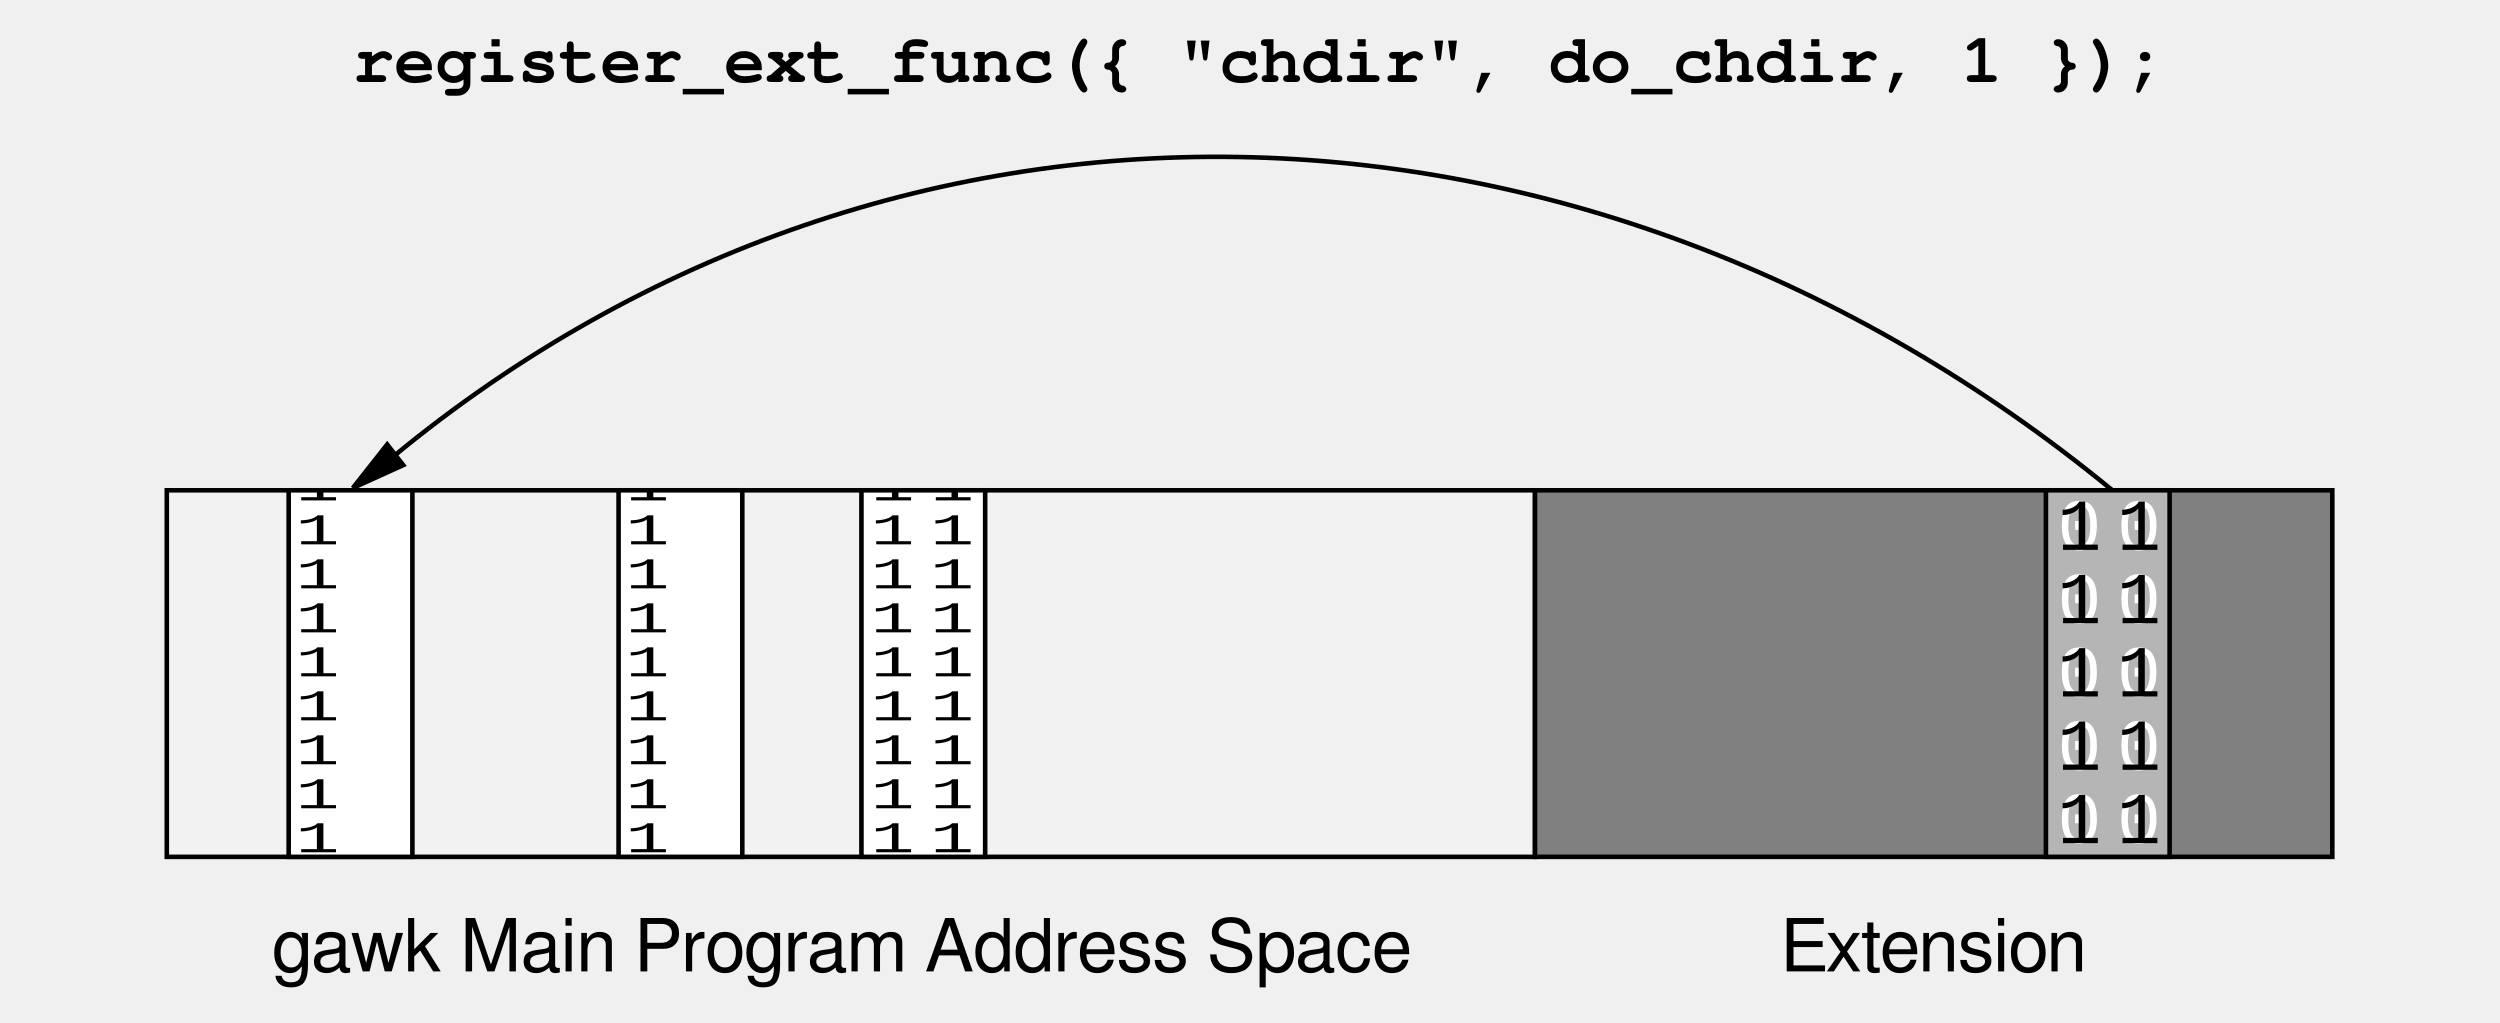
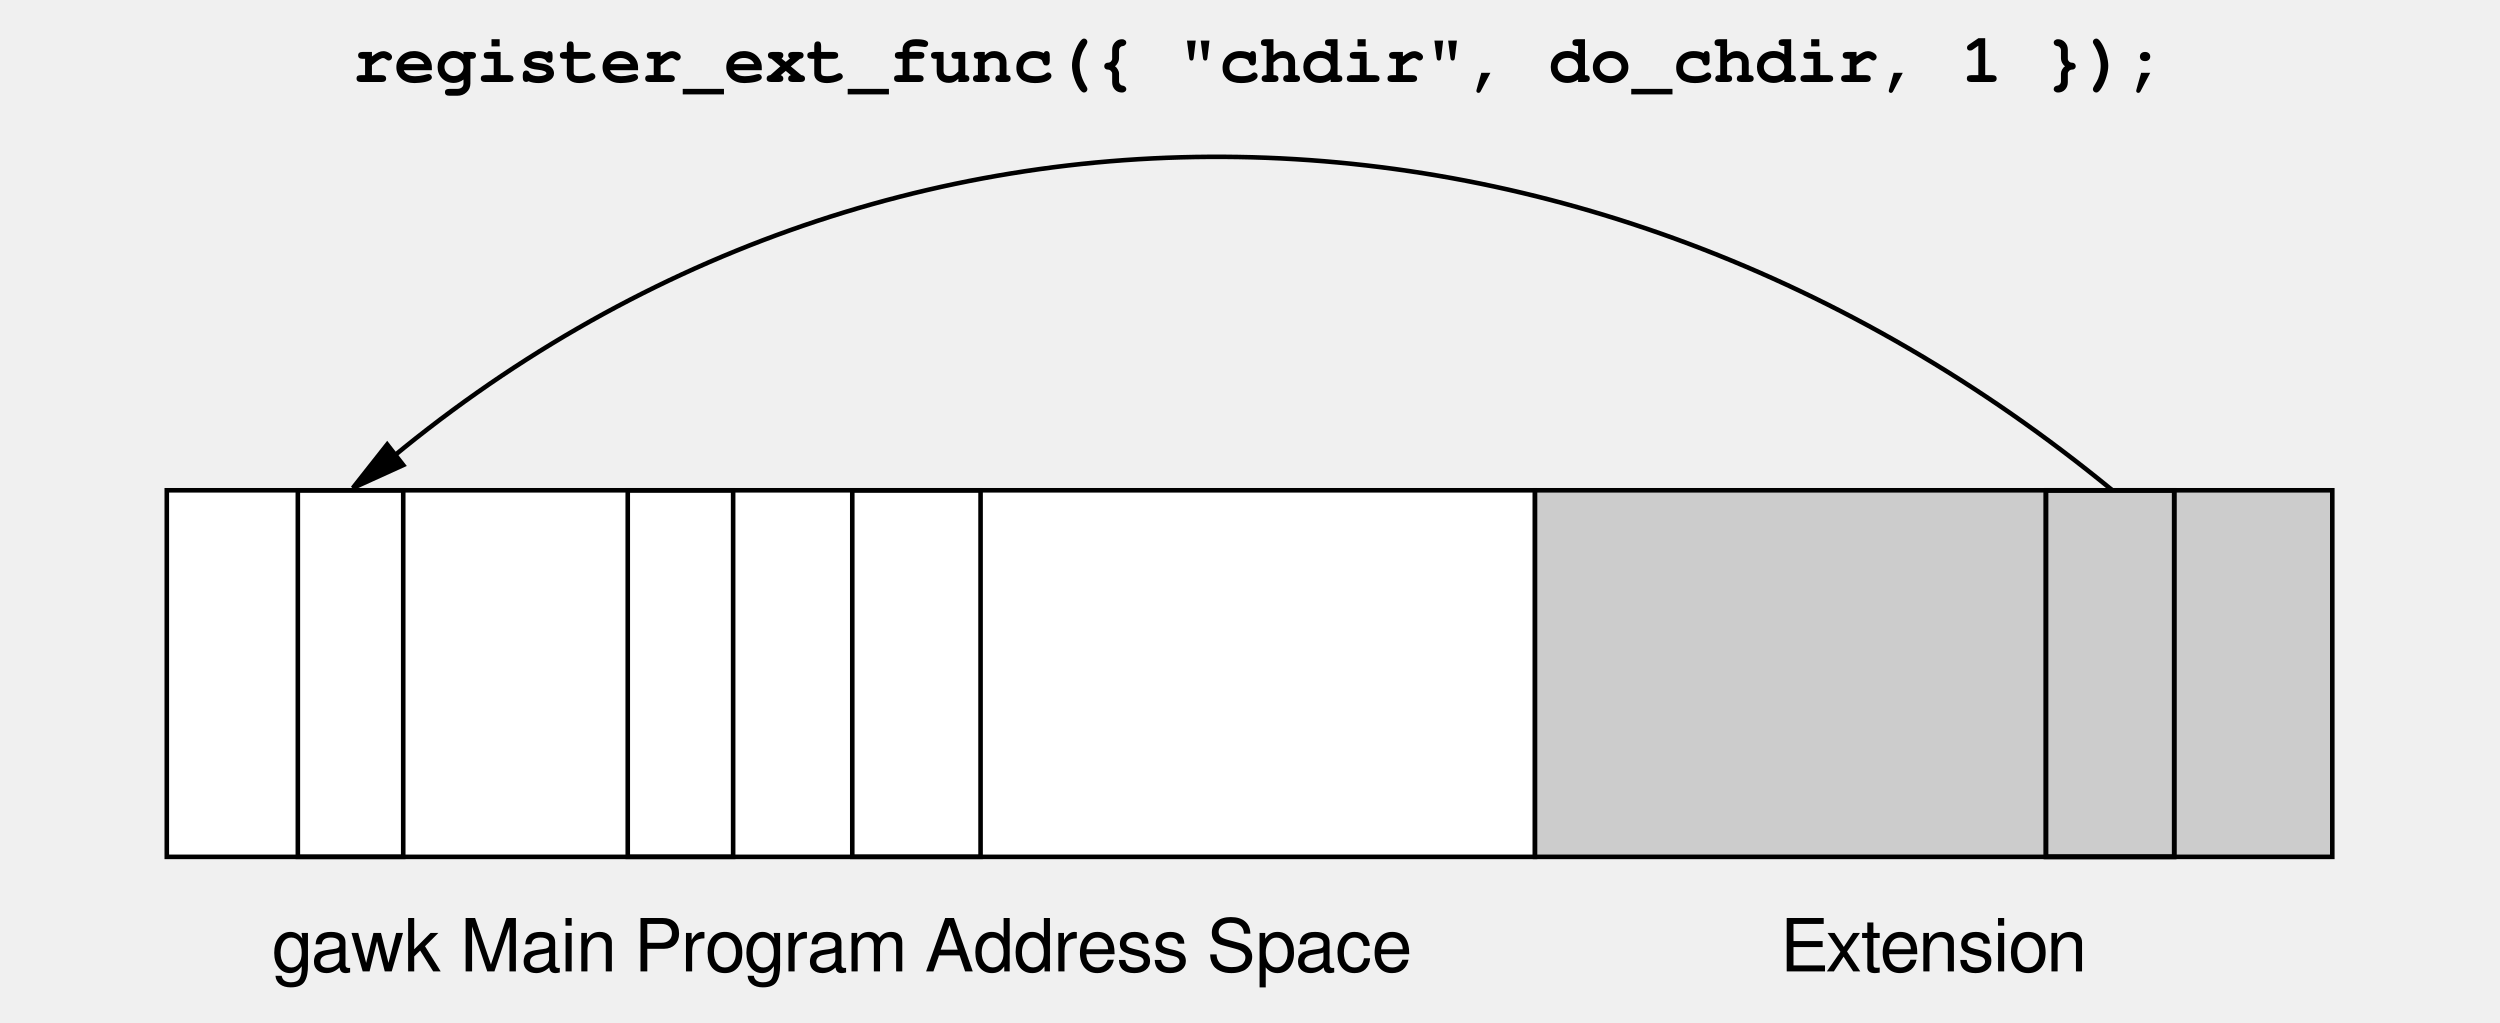
<svg xmlns="http://www.w3.org/2000/svg" xmlns:xlink="http://www.w3.org/1999/xlink" version="1.1" viewBox="0 0 545.6 223.2">
-   <defs clipPathUnits="userSpaceOnUse" clip-rule="evenodd">
-     <clipPath id="clipPath1">
-       <rect x="63" y="107" width="15" height="80" />
-     </clipPath>
-     <clipPath id="clipPath3">
-       <rect x="188" y="107" width="27" height="80" />
-     </clipPath>
-     <clipPath id="clipPath4">
-       <rect x="446.5" y="107" width="27" height="80" />
-     </clipPath>
-     <text id="data" style="fill:#000;font-weight:normal;font-size:16px;font-family:'Fira Code','Liberation Mono',monospace;-inkscape-font-specification:'Fira Code';stroke:none">
-       <tspan x="0" y="  0">1</tspan>
-       <tspan x="13" y="  0">1</tspan>
-       <tspan x="0" dy="-16">1</tspan>
-       <tspan x="13" dy="  0">1</tspan>
-       <tspan x="0" dy="-16">1</tspan>
-       <tspan x="13" dy="  0">1</tspan>
-       <tspan x="0" dy="-16">1</tspan>
-       <tspan x="13" dy="  0">1</tspan>
-       <tspan x="0" dy="-16">1</tspan>
-       <tspan x="13" dy="  0">1</tspan>
-       <tspan x="0" dy="-16">1</tspan>
-       <tspan x="13" dy="  0">1</tspan>
-       <tspan x="0" dy="-16">1</tspan>
-       <tspan x="13" dy="  0">1</tspan>
-       <tspan x="0" dy="-16">1</tspan>
-       <tspan x="13" dy="  0">1</tspan>
-       <tspan x="0" dy="-16">1</tspan>
-       <tspan x="13" dy="  0">1</tspan>
-     </text>
+   <defs>
+     <pattern xlink:href="#Strips1_5" id="hatching1" patternTransform="matrix(0.3,0.6,60,-40,0,0)" />
+     <pattern patternUnits="userSpaceOnUse" width="6" height="1" id="Strips1_5">
+       <rect style="stroke:none" x="0" y="-0.5" width="1" height="2" />
+     </pattern>
+     <pattern xlink:href="#Strips1_5" id="hatching2" patternTransform="matrix(0.6,1.2,-60,-40,0,0)" />
  </defs>
  <g style="stroke:#000;stroke-width:1">
-     <path style="fill:#f2f2f2" d="m 36.4,187 h 298.6 v -80 h -298.6 z" id="main" />
-     <path style="fill:#808080" d="m 335,187 h 174 v -80 h -174 z" id="extension" />
-     <g style="fill:#fff">
-       <rect x=" 63" y="107" width="27" height="80" id="slot1" />
-       <rect x="135" y="107" width="27" height="80" id="slot2" />
-       <rect x="188" y="107" width="27" height="80" id="slot3" />
+     <path style="fill:#fff" d="m 36.4,187 h 298.6 v -80 h -298.6 z" id="main" />
+     <path style="fill:#ccc" d="m 335,187 h 174 v -80 h -174 z" id="extension" />
+     <g style="fill:url(#hatching1)">
+       <rect x=" 65" y="107" width="23" height="80" id="slot1" />
+       <rect x="137" y="107" width="23" height="80" id="slot2" />
+       <rect x="186" y="107" width="28" height="80" id="slot3" />
    </g>
-     <rect style="fill:#b5b5b5" x="446.5" y="107" width="27" height="80" id="slot4" />
-   </g>
-   <g>
-     <g clip-path="url(#clipPath1)" id="clip">
-       <use xlink:href="#data" transform="scale(1,0.6)" x="64.5" y="310" />
-     </g>
-     <use xlink:href="#clip" x="72" />
-     <g clip-path="url(#clipPath3)">
-       <use xlink:href="#data" transform="scale(1,0.6)" x="190" y="310" />
-     </g>
-     <text transform="translate(449,184)" style="fill:#fff;font-weight:normal;font-size:16px;font-family:'Fira Code','Liberation Mono',monospace;-inkscape-font-specification:'Fira Code';stroke:none">
-       <tspan x="0" y="  0">0</tspan>
-       <tspan x="13" y="  0">0</tspan>
-       <tspan x="0" dy="-16">0</tspan>
-       <tspan x="13" dy="  0">0</tspan>
-       <tspan x="0" dy="-16">0</tspan>
-       <tspan x="13" dy="  0">0</tspan>
-       <tspan x="0" dy="-16">0</tspan>
-       <tspan x="13" dy="  0">0</tspan>
-       <tspan x="0" dy="-16">0</tspan>
-       <tspan x="13" dy="  0">0</tspan>
-     </text>
-     <g clip-path="url(#clipPath4)">
-       <use xlink:href="#data" transform="translate(449,184)" />
-     </g>
+     <rect style="fill:url(#hatching1)" x="446.5" y="107" width="28" height="80" id="slot4-1" />
+     <rect style="fill:url(#hatching2)" x="446.5" y="107" width="28" height="80" id="slot4-2" />
  </g>
  <g style="fill:none;stroke:#000;stroke-width:1">
    <path d="m 83,102 c 110,-93 263.2,-89.3 378,5" id="curve" />
    <path style="fill:#000" d="m 88,101.5 -11,5 7.5,-9.5 z" id="arrowhead" />
  </g>
  <text style="font-weight:bold;font-size:15px;font-family:'FreeMono',monospace;-inkscape-font-specification:FreeMono" x="77" y="17.9">register_ext_func({ "chdir", do_chdir, 1 });
  </text>
  <text style="font-weight:500;font-size:16px;font-family:'Fira Sans','FreeSans',sans-serif;-inkscape-font-specification:'Fira Sans Medium'" text-anchor="middle">
    <tspan x="185.7" y="212">gawk Main Program Address Space</tspan>
    <tspan x="422" dy="0">Extension</tspan>
  </text>
</svg>
